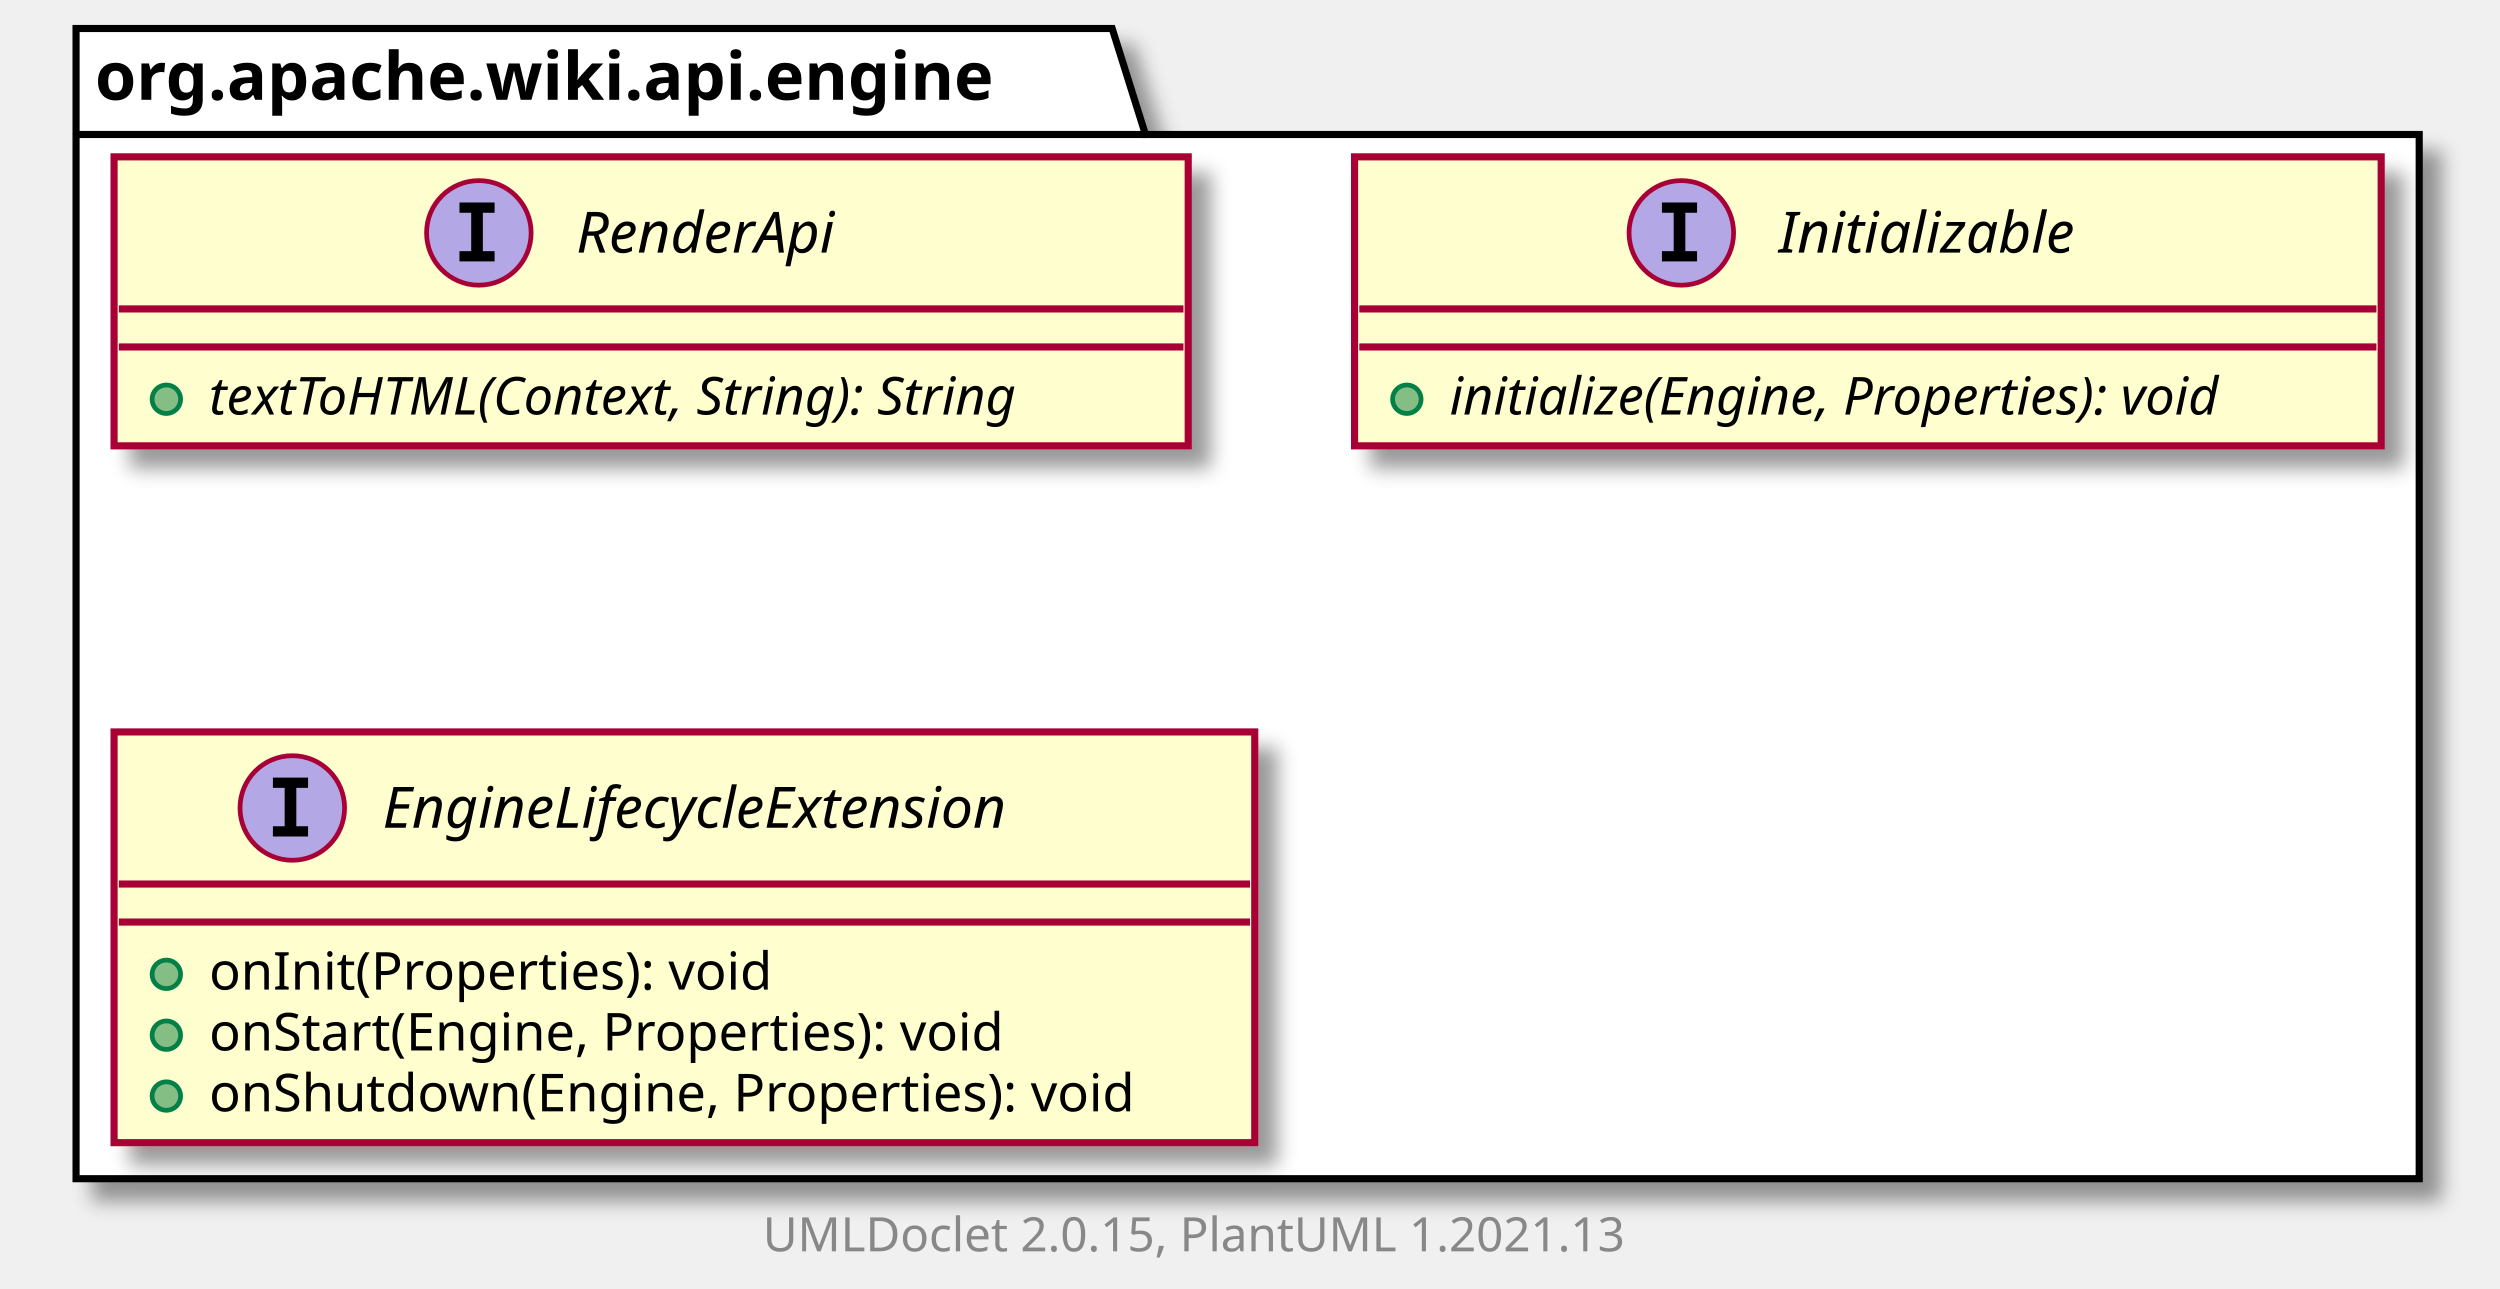
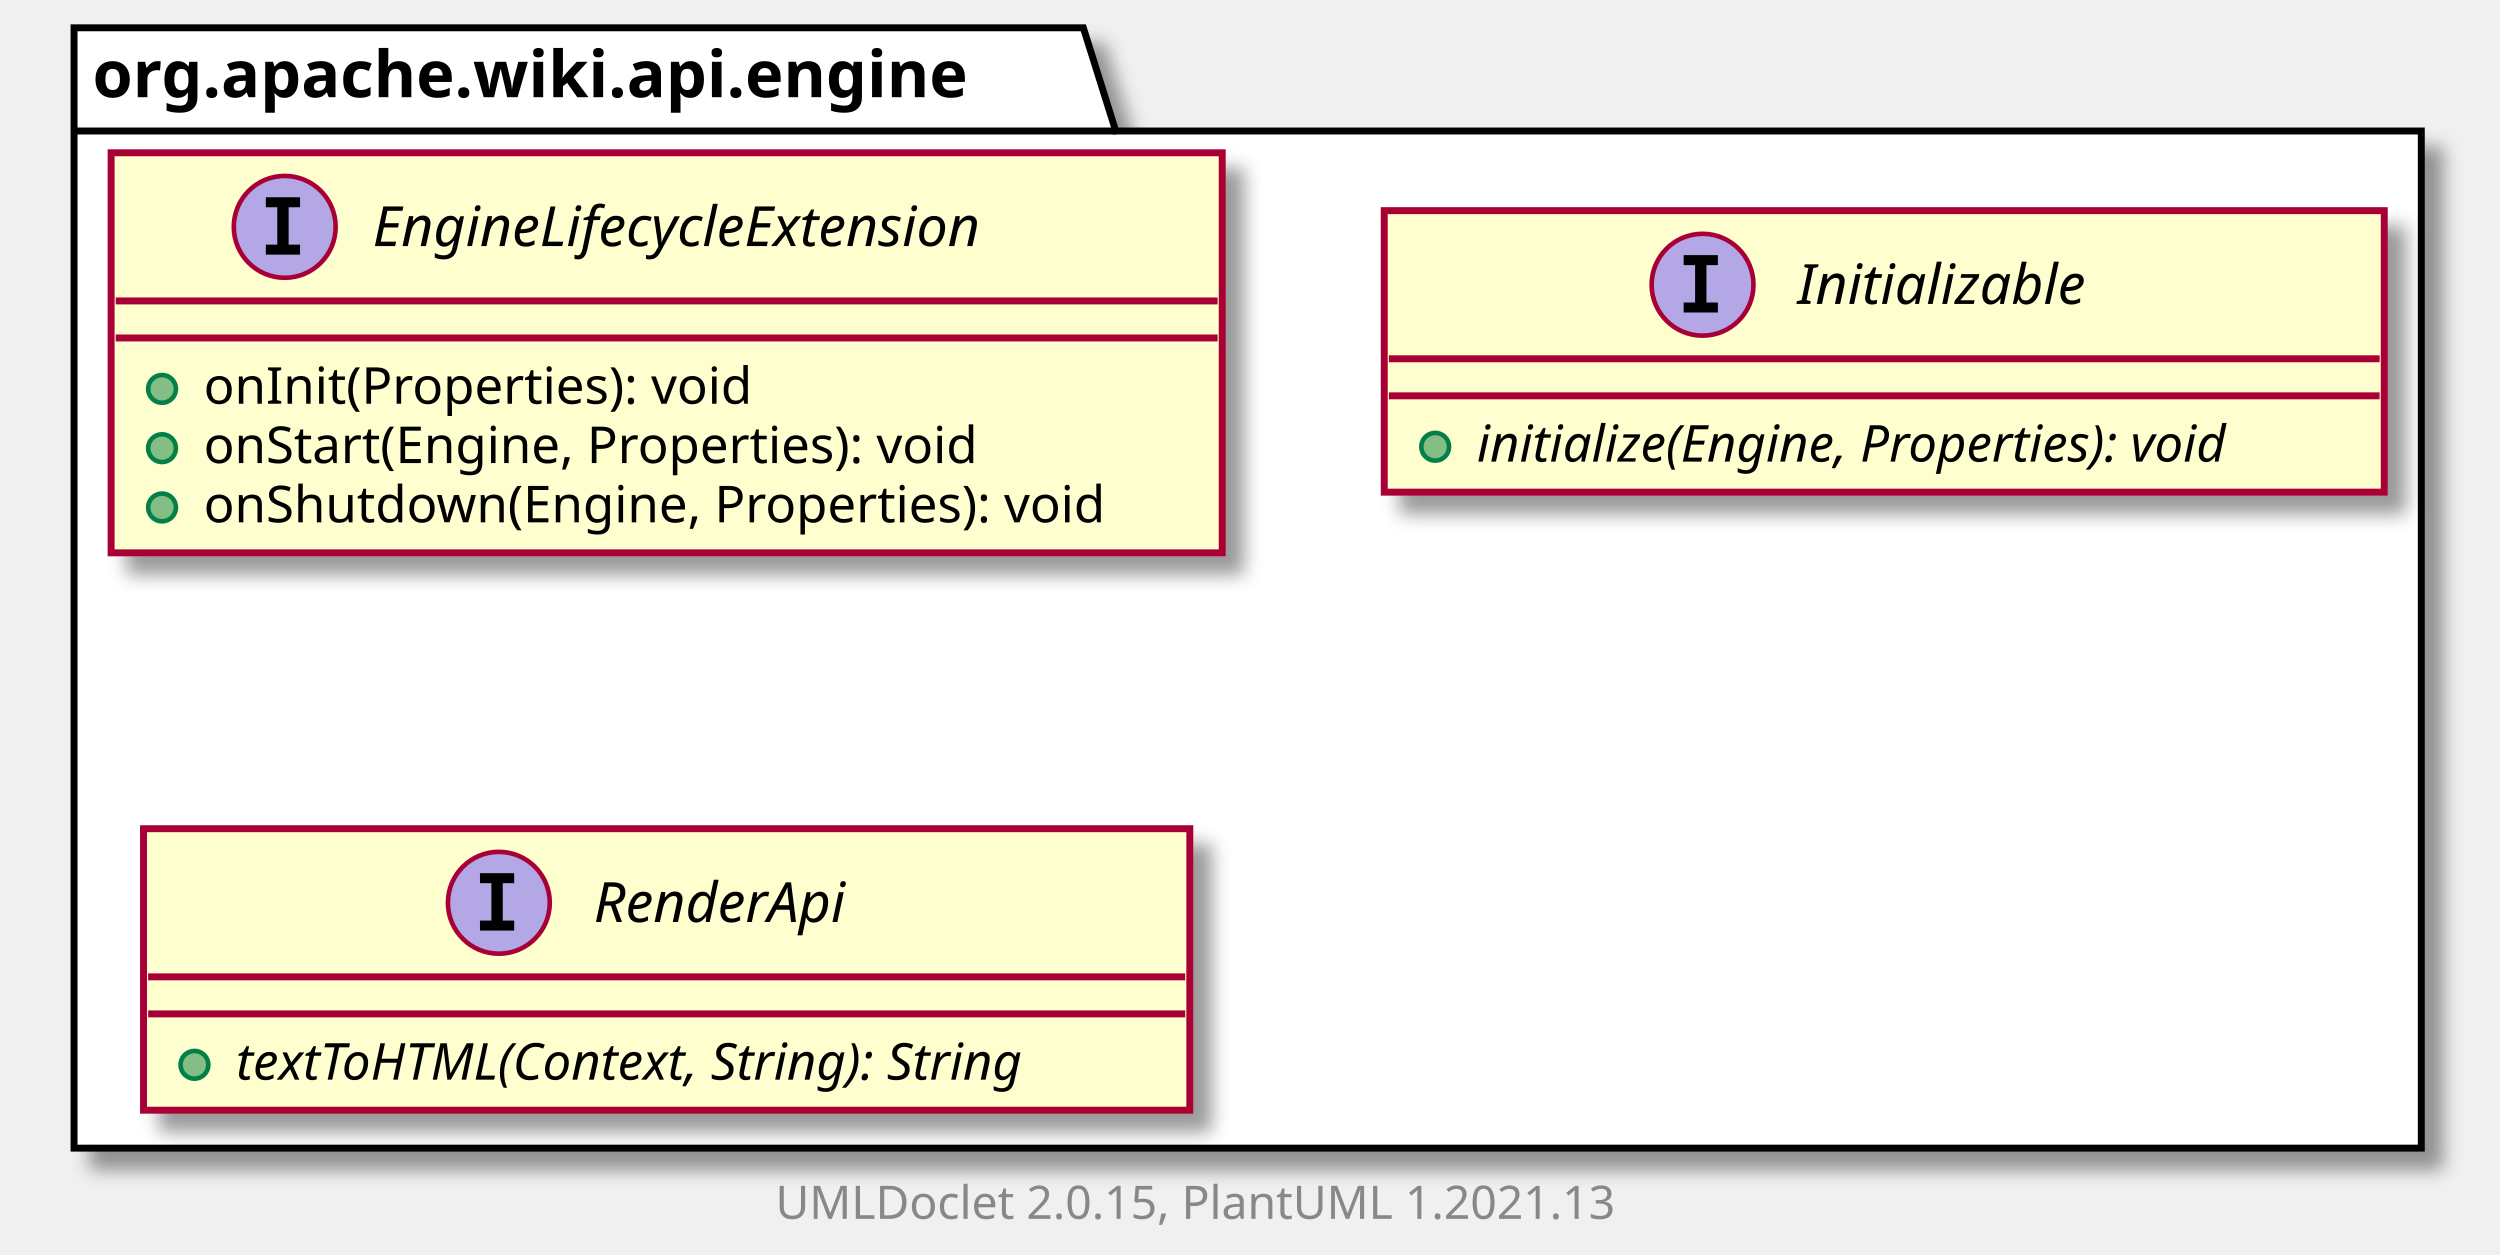
- <svg xmlns="http://www.w3.org/2000/svg" xmlns:xlink="http://www.w3.org/1999/xlink" contentScriptType="application/ecmascript" contentStyleType="text/css" height="271px" preserveAspectRatio="none" style="width:526px;height:271px;background:#FFFFFF;" version="1.1" viewBox="0 0 526 271" width="526px" zoomAndPan="magnify">
+ <svg xmlns="http://www.w3.org/2000/svg" xmlns:xlink="http://www.w3.org/1999/xlink" contentScriptType="application/ecmascript" contentStyleType="text/css" height="271px" preserveAspectRatio="none" style="width:540px;height:271px;background:#FFFFFF;" version="1.1" viewBox="0 0 540 271" width="540px" zoomAndPan="magnify">
  <defs>
-     <filter height="300%" id="f1ajslnlt4fd53" width="300%" x="-1" y="-1">
+     <filter height="300%" id="f1t9qv6bb01z33" width="300%" x="-1" y="-1">
      <feGaussianBlur result="blurOut" stdDeviation="2.0" />
      <feColorMatrix in="blurOut" result="blurOut2" type="matrix" values="0 0 0 0 0 0 0 0 0 0 0 0 0 0 0 0 0 0 .4 0" />
      <feOffset dx="4.0" dy="4.0" in="blurOut2" result="blurOut3" />
      <feBlend in="SourceGraphic" in2="blurOut3" mode="normal" />
    </filter>
  </defs>
  <g>
-     <polygon fill="#FFFFFF" filter="url(#f1ajslnlt4fd53)" points="16,6,234,6,241,28.297,509,28.297,509,248,16,248,16,6" style="stroke:#000000;stroke-width:1.5;" />
+     <polygon fill="#FFFFFF" filter="url(#f1t9qv6bb01z33)" points="16,6,234,6,241,28.297,523,28.297,523,248,16,248,16,6" style="stroke:#000000;stroke-width:1.5;" />
    <line style="stroke:#000000;stroke-width:1.5;" x1="16" x2="241" y1="28.297" y2="28.297" />
    <text fill="#000000" font-family="sans-serif" font-size="14" font-weight="bold" lengthAdjust="spacing" textLength="212" x="20" y="20.995">org.apache.wiki.api.engine</text>
-     <a href="RenderApi.html" target="_top" title="RenderApi.html" xlink:actuate="onRequest" xlink:href="RenderApi.html" xlink:show="new" xlink:title="RenderApi.html" xlink:type="simple">
-       <rect codeLine="3" fill="#FEFECE" filter="url(#f1ajslnlt4fd53)" height="60.805" id="org.apache.wiki.api.engine.RenderApi" style="stroke:#A80036;stroke-width:1.5;" width="226" x="24" y="33" />
-       <ellipse cx="100.75" cy="49" fill="#B4A7E5" rx="11" ry="11" style="stroke:#A80036;stroke-width:1.0;" />
-       <path d="M96.672,44.766 L96.672,42.609 L104.062,42.609 L104.062,44.766 L101.594,44.766 L101.594,52.844 L104.062,52.844 L104.062,55 L96.672,55 L96.672,52.844 L99.141,52.844 L99.141,44.766 L96.672,44.766 Z " fill="#000000" />
-       <text fill="#000000" font-family="sans-serif" font-size="12" font-style="italic" lengthAdjust="spacing" textLength="64" x="121.25" y="53.154">RenderApi</text>
-       <line style="stroke:#A80036;stroke-width:1.5;" x1="25" x2="249" y1="65" y2="65" />
-       <line style="stroke:#A80036;stroke-width:1.5;" x1="25" x2="249" y1="73" y2="73" />
+     <a href="EngineLifecycleExtension.html" target="_top" title="EngineLifecycleExtension.html" xlink:actuate="onRequest" xlink:href="EngineLifecycleExtension.html" xlink:show="new" xlink:title="EngineLifecycleExtension.html" xlink:type="simple">
+       <rect codeLine="3" fill="#FEFECE" filter="url(#f1t9qv6bb01z33)" height="86.414" id="org.apache.wiki.api.engine.EngineLifecycleExtension" style="stroke:#A80036;stroke-width:1.5;" width="240" x="24" y="33" />
+       <ellipse cx="61.5" cy="49" fill="#B4A7E5" rx="11" ry="11" style="stroke:#A80036;stroke-width:1.0;" />
+       <path d="M57.422,44.766 L57.422,42.609 L64.812,42.609 L64.812,44.766 L62.344,44.766 L62.344,52.844 L64.812,52.844 L64.812,55 L57.422,55 L57.422,52.844 L59.891,52.844 L59.891,44.766 L57.422,44.766 Z " fill="#000000" />
+       <text fill="#000000" font-family="sans-serif" font-size="12" font-style="italic" lengthAdjust="spacing" textLength="158" x="80.5" y="53.154">EngineLifecycleExtension</text>
+       <line style="stroke:#A80036;stroke-width:1.5;" x1="25" x2="263" y1="65" y2="65" />
+       <line style="stroke:#A80036;stroke-width:1.5;" x1="25" x2="263" y1="73" y2="73" />
      <ellipse cx="35" cy="84" fill="#84BE84" rx="3" ry="3" style="stroke:#038048;stroke-width:1.0;" />
-       <text fill="#000000" font-family="sans-serif" font-size="11" font-style="italic" lengthAdjust="spacing" textLength="200" x="44" y="87.21">textToHTML(Context, String): String</text>
+       <text fill="#000000" font-family="sans-serif" font-size="11" lengthAdjust="spacing" textLength="129" x="44" y="87.21">onInit(Properties): void</text>
+       <ellipse cx="35" cy="96.805" fill="#84BE84" rx="3" ry="3" style="stroke:#038048;stroke-width:1.0;" />
+       <text fill="#000000" font-family="sans-serif" font-size="11" lengthAdjust="spacing" textLength="186" x="44" y="100.015">onStart(Engine, Properties): void</text>
+       <ellipse cx="35" cy="109.609" fill="#84BE84" rx="3" ry="3" style="stroke:#038048;stroke-width:1.0;" />
+       <text fill="#000000" font-family="sans-serif" font-size="11" lengthAdjust="spacing" textLength="214" x="44" y="112.82">onShutdown(Engine, Properties): void</text>
    </a>
    <a href="Initializable.html" target="_top" title="Initializable.html" xlink:actuate="onRequest" xlink:href="Initializable.html" xlink:show="new" xlink:title="Initializable.html" xlink:type="simple">
-       <rect codeLine="7" fill="#FEFECE" filter="url(#f1ajslnlt4fd53)" height="60.805" id="org.apache.wiki.api.engine.Initializable" style="stroke:#A80036;stroke-width:1.5;" width="216" x="285" y="33" />
-       <ellipse cx="353.75" cy="49" fill="#B4A7E5" rx="11" ry="11" style="stroke:#A80036;stroke-width:1.0;" />
-       <path d="M349.672,44.766 L349.672,42.609 L357.062,42.609 L357.062,44.766 L354.594,44.766 L354.594,52.844 L357.062,52.844 L357.062,55 L349.672,55 L349.672,52.844 L352.141,52.844 L352.141,44.766 L349.672,44.766 Z " fill="#000000" />
-       <text fill="#000000" font-family="sans-serif" font-size="12" font-style="italic" lengthAdjust="spacing" textLength="70" x="374.25" y="53.154">Initializable</text>
-       <line style="stroke:#A80036;stroke-width:1.5;" x1="286" x2="500" y1="65" y2="65" />
-       <line style="stroke:#A80036;stroke-width:1.5;" x1="286" x2="500" y1="73" y2="73" />
-       <ellipse cx="296" cy="84" fill="#84BE84" rx="3" ry="3" style="stroke:#038048;stroke-width:1.0;" />
-       <text fill="#000000" font-family="sans-serif" font-size="11" font-style="italic" lengthAdjust="spacing" textLength="190" x="305" y="87.21">initialize(Engine, Properties): void</text>
+       <rect codeLine="9" fill="#FEFECE" filter="url(#f1t9qv6bb01z33)" height="60.805" id="org.apache.wiki.api.engine.Initializable" style="stroke:#A80036;stroke-width:1.5;" width="216" x="299" y="45.5" />
+       <ellipse cx="367.75" cy="61.5" fill="#B4A7E5" rx="11" ry="11" style="stroke:#A80036;stroke-width:1.0;" />
+       <path d="M363.672,57.266 L363.672,55.109 L371.062,55.109 L371.062,57.266 L368.594,57.266 L368.594,65.344 L371.062,65.344 L371.062,67.5 L363.672,67.5 L363.672,65.344 L366.141,65.344 L366.141,57.266 L363.672,57.266 Z " fill="#000000" />
+       <text fill="#000000" font-family="sans-serif" font-size="12" font-style="italic" lengthAdjust="spacing" textLength="70" x="388.25" y="65.654">Initializable</text>
+       <line style="stroke:#A80036;stroke-width:1.5;" x1="300" x2="514" y1="77.5" y2="77.5" />
+       <line style="stroke:#A80036;stroke-width:1.5;" x1="300" x2="514" y1="85.5" y2="85.5" />
+       <ellipse cx="310" cy="96.5" fill="#84BE84" rx="3" ry="3" style="stroke:#038048;stroke-width:1.0;" />
+       <text fill="#000000" font-family="sans-serif" font-size="11" font-style="italic" lengthAdjust="spacing" textLength="190" x="319" y="99.71">initialize(Engine, Properties): void</text>
    </a>
-     <a href="EngineLifecycleExtension.html" target="_top" title="EngineLifecycleExtension.html" xlink:actuate="onRequest" xlink:href="EngineLifecycleExtension.html" xlink:show="new" xlink:title="EngineLifecycleExtension.html" xlink:type="simple">
-       <rect codeLine="11" fill="#FEFECE" filter="url(#f1ajslnlt4fd53)" height="86.414" id="org.apache.wiki.api.engine.EngineLifecycleExtension" style="stroke:#A80036;stroke-width:1.5;" width="240" x="24" y="154" />
-       <ellipse cx="61.5" cy="170" fill="#B4A7E5" rx="11" ry="11" style="stroke:#A80036;stroke-width:1.0;" />
-       <path d="M57.422,165.766 L57.422,163.609 L64.812,163.609 L64.812,165.766 L62.344,165.766 L62.344,173.844 L64.812,173.844 L64.812,176 L57.422,176 L57.422,173.844 L59.891,173.844 L59.891,165.766 L57.422,165.766 Z " fill="#000000" />
-       <text fill="#000000" font-family="sans-serif" font-size="12" font-style="italic" lengthAdjust="spacing" textLength="158" x="80.5" y="174.154">EngineLifecycleExtension</text>
-       <line style="stroke:#A80036;stroke-width:1.5;" x1="25" x2="263" y1="186" y2="186" />
-       <line style="stroke:#A80036;stroke-width:1.5;" x1="25" x2="263" y1="194" y2="194" />
-       <ellipse cx="35" cy="205" fill="#84BE84" rx="3" ry="3" style="stroke:#038048;stroke-width:1.0;" />
-       <text fill="#000000" font-family="sans-serif" font-size="11" lengthAdjust="spacing" textLength="129" x="44" y="208.21">onInit(Properties): void</text>
-       <ellipse cx="35" cy="217.805" fill="#84BE84" rx="3" ry="3" style="stroke:#038048;stroke-width:1.0;" />
-       <text fill="#000000" font-family="sans-serif" font-size="11" lengthAdjust="spacing" textLength="186" x="44" y="221.015">onStart(Engine, Properties): void</text>
-       <ellipse cx="35" cy="230.609" fill="#84BE84" rx="3" ry="3" style="stroke:#038048;stroke-width:1.0;" />
-       <text fill="#000000" font-family="sans-serif" font-size="11" lengthAdjust="spacing" textLength="214" x="44" y="233.82">onShutdown(Engine, Properties): void</text>
+     <a href="RenderApi.html" target="_top" title="RenderApi.html" xlink:actuate="onRequest" xlink:href="RenderApi.html" xlink:show="new" xlink:title="RenderApi.html" xlink:type="simple">
+       <rect codeLine="13" fill="#FEFECE" filter="url(#f1t9qv6bb01z33)" height="60.805" id="org.apache.wiki.api.engine.RenderApi" style="stroke:#A80036;stroke-width:1.5;" width="226" x="31" y="179" />
+       <ellipse cx="107.75" cy="195" fill="#B4A7E5" rx="11" ry="11" style="stroke:#A80036;stroke-width:1.0;" />
+       <path d="M103.672,190.766 L103.672,188.609 L111.062,188.609 L111.062,190.766 L108.594,190.766 L108.594,198.844 L111.062,198.844 L111.062,201 L103.672,201 L103.672,198.844 L106.141,198.844 L106.141,190.766 L103.672,190.766 Z " fill="#000000" />
+       <text fill="#000000" font-family="sans-serif" font-size="12" font-style="italic" lengthAdjust="spacing" textLength="64" x="128.25" y="199.154">RenderApi</text>
+       <line style="stroke:#A80036;stroke-width:1.5;" x1="32" x2="256" y1="211" y2="211" />
+       <line style="stroke:#A80036;stroke-width:1.5;" x1="32" x2="256" y1="219" y2="219" />
+       <ellipse cx="42" cy="230" fill="#84BE84" rx="3" ry="3" style="stroke:#038048;stroke-width:1.0;" />
+       <text fill="#000000" font-family="sans-serif" font-size="11" font-style="italic" lengthAdjust="spacing" textLength="200" x="51" y="233.21">textToHTML(Context, String): String</text>
    </a>
-     <text fill="#888888" font-family="sans-serif" font-size="10" lengthAdjust="spacing" textLength="192" x="160.5" y="263.282">UMLDoclet 2.0.15, PlantUML 1.2021.13</text>
+     <text fill="#888888" font-family="sans-serif" font-size="10" lengthAdjust="spacing" textLength="192" x="167.5" y="263.282">UMLDoclet 2.0.15, PlantUML 1.2021.13</text>
  </g>
</svg>
